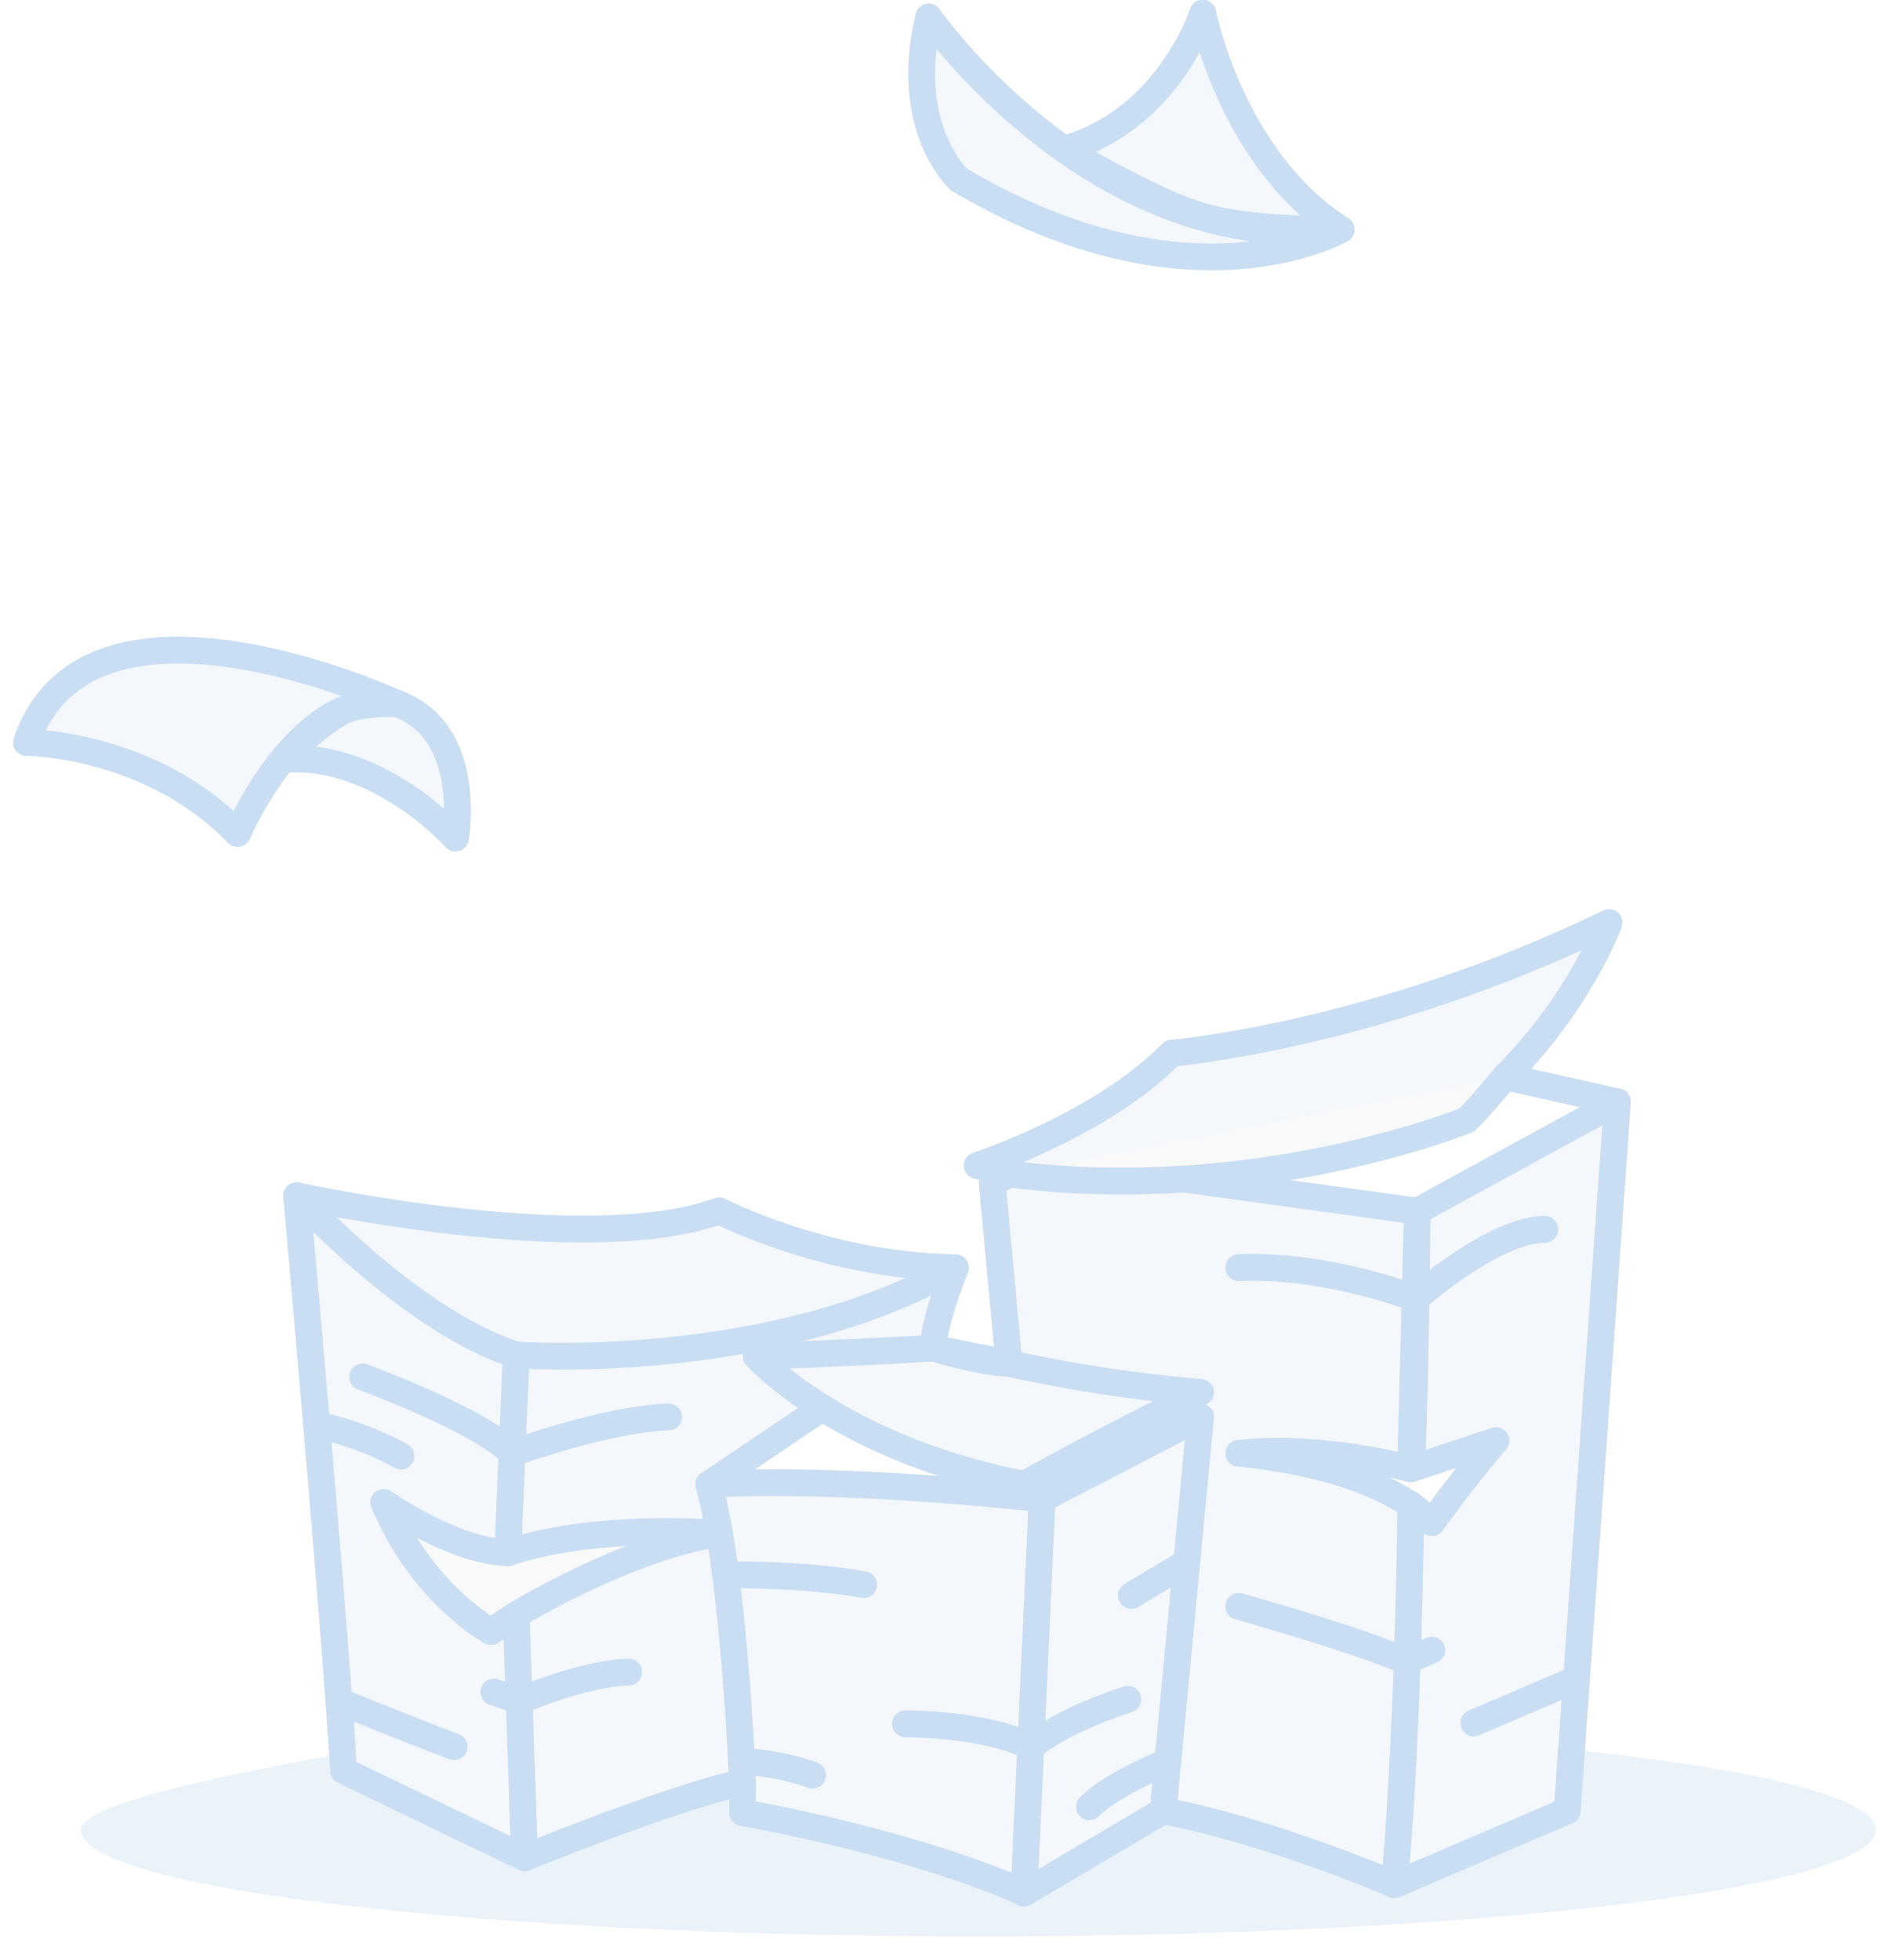
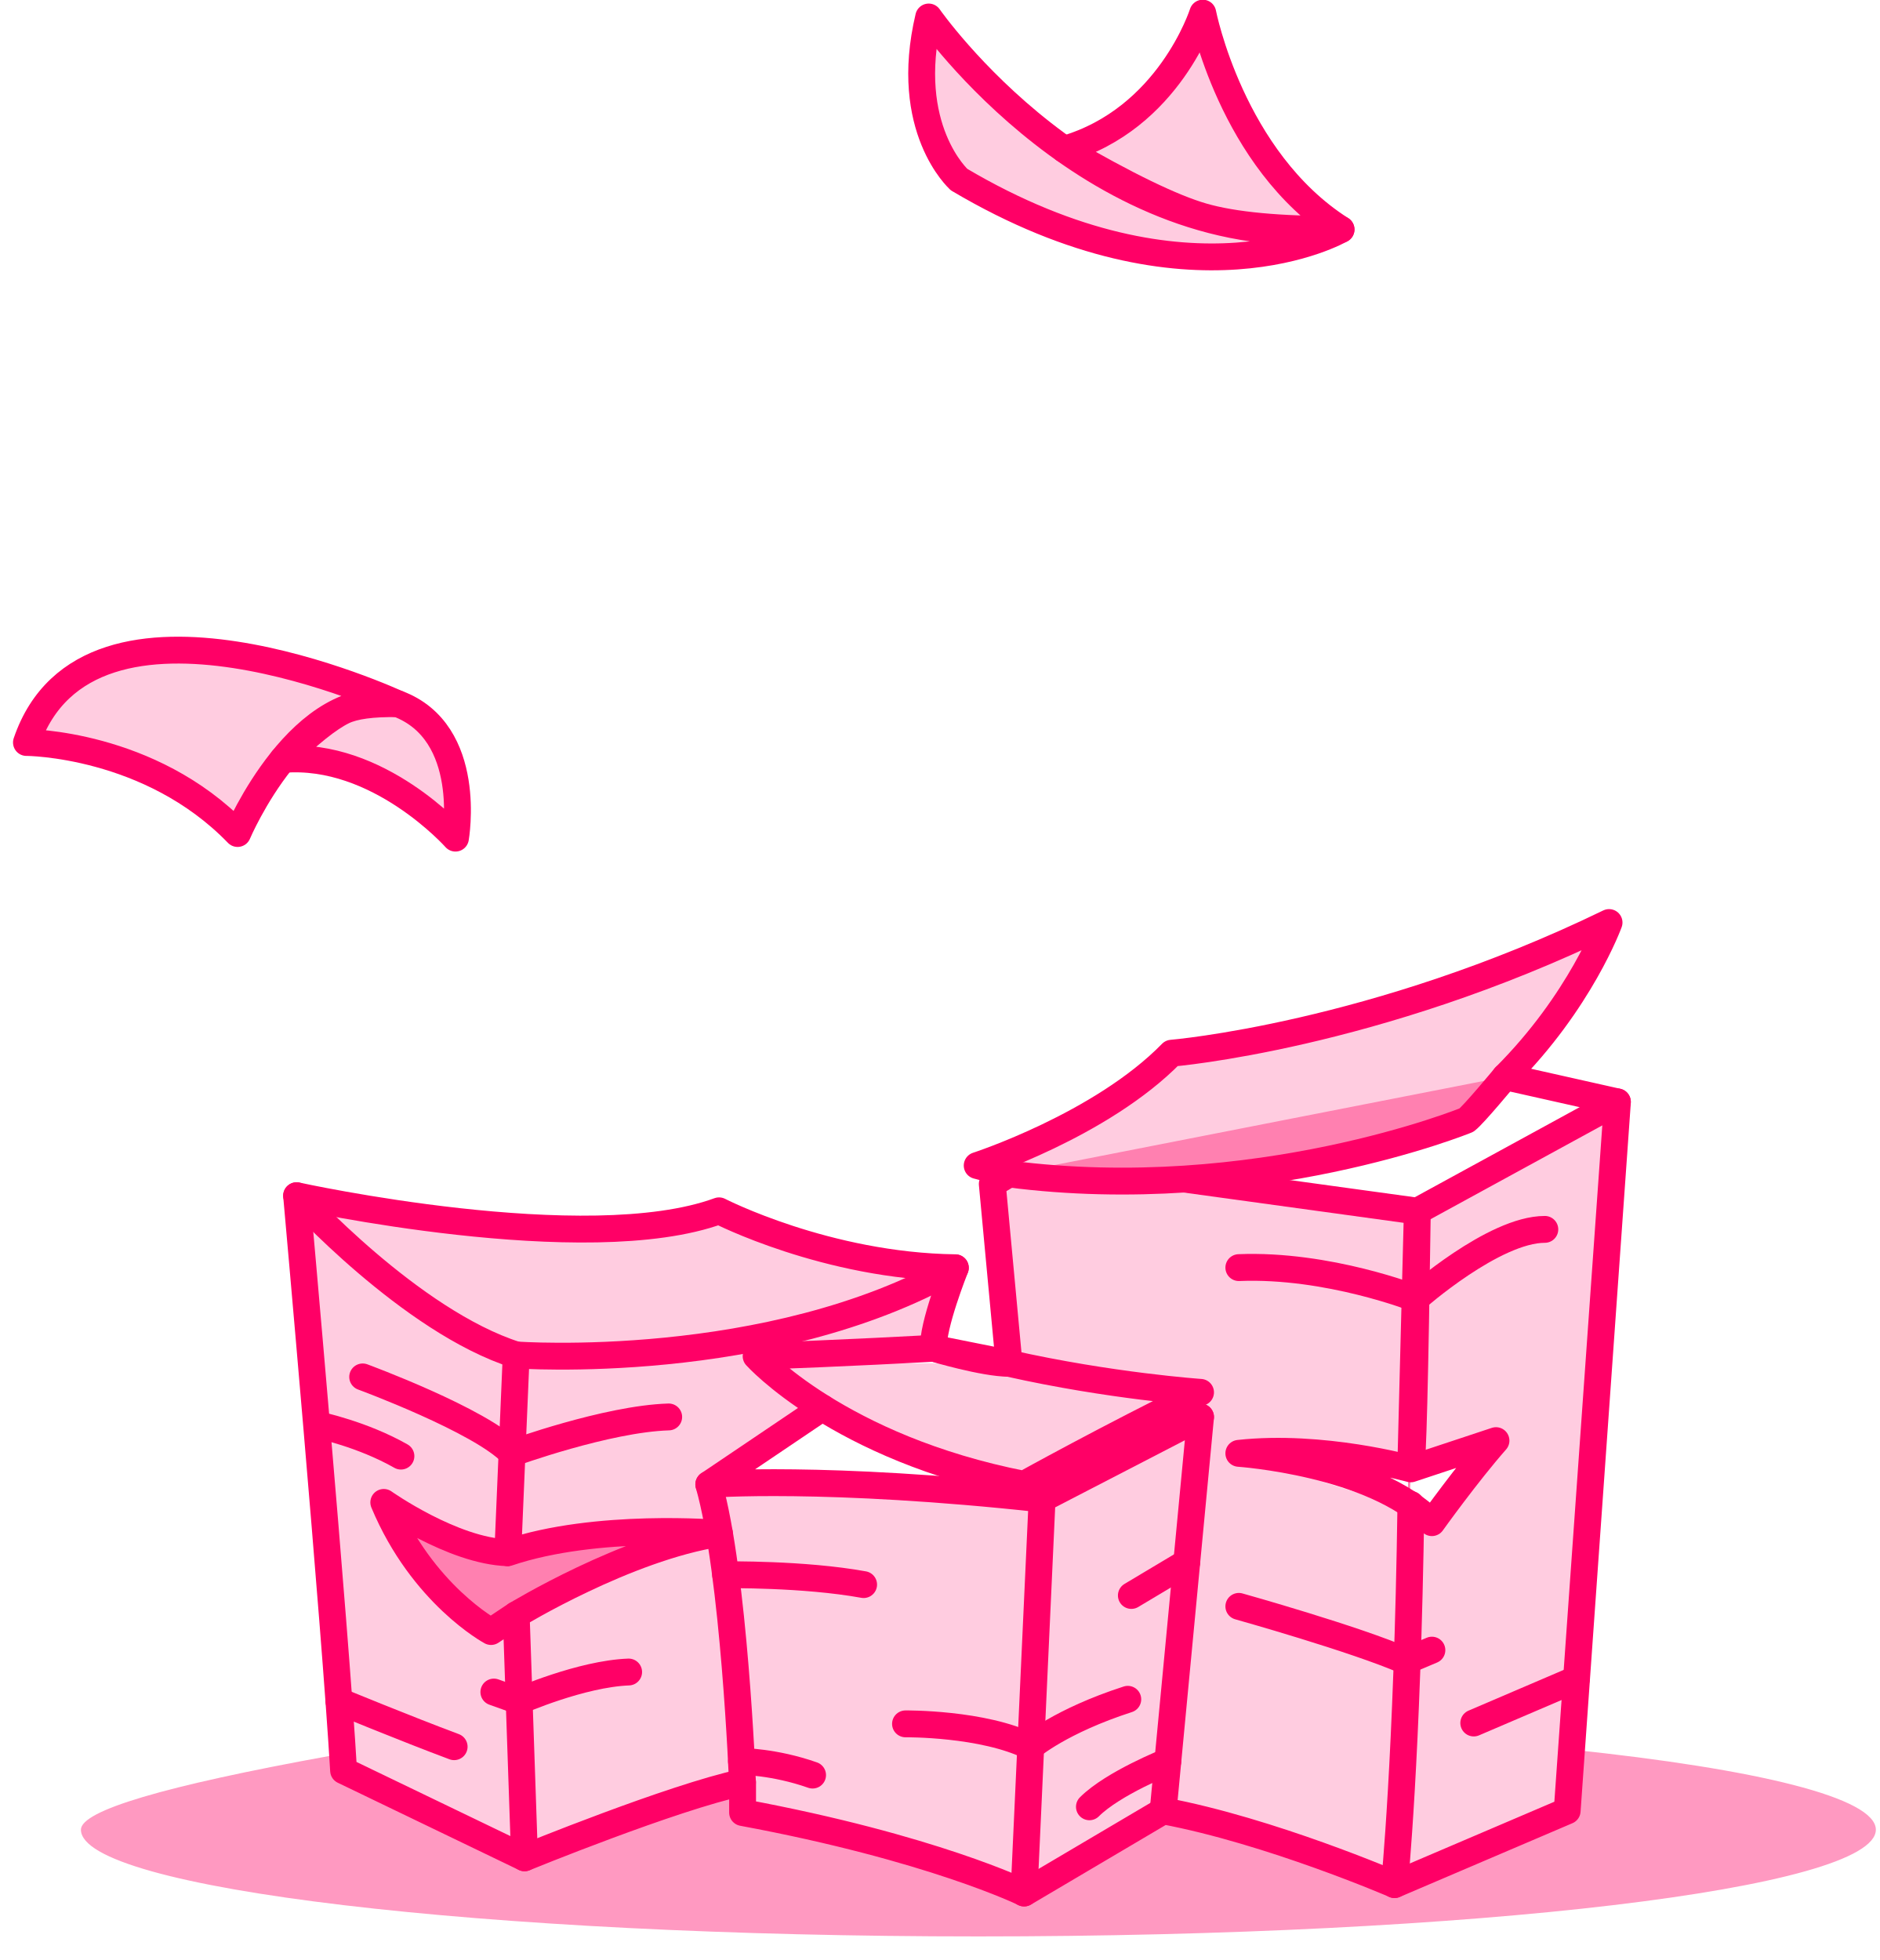
<svg xmlns="http://www.w3.org/2000/svg" width="70" height="73" version="1.1" viewBox="0 0 70 73">
  <g id="Page-1" fill="none" fill-rule="evenodd" stroke="none" stroke-width="1">
    <g id="paper-stack">
-       <path id="Path" fill="#CADEF3" fill-opacity=".2" stroke="#CADEF3" stroke-linecap="round" stroke-linejoin="round" d="M44.798,0.489 C44.798,0.489 43.551,4.431 39.636,5.56 C41.937,6.898 43.656,7.732 44.792,8.061 C45.948,8.396 47.667,8.557 49.949,8.546 C45.857,5.943 44.798,0.489 44.798,0.489 Z" />
-       <path id="Path" fill="#CADEF3" fill-opacity=".2" stroke="#CADEF3" stroke-linecap="round" stroke-linejoin="round" d="M35.719,6.686 C35.719,6.686 33.604,4.786 34.59,0.633 C34.59,0.633 40.807,9.566 49.947,8.547 C49.947,8.547 44.354,11.803 35.718,6.687 L35.719,6.686 Z" />
-       <path id="Path" fill="#CADEF3" fill-opacity=".2" stroke="#CADEF3" stroke-linecap="round" stroke-linejoin="round" d="M16.964,31.216 C16.964,31.216 17.659,27.277 14.813,26.21 C13.87,26.194 13.194,26.285 12.784,26.483 C12.242,26.746 11.491,27.346 10.532,28.285 C14.09,27.983 16.964,31.216 16.964,31.216 Z" />
-       <path id="Path" fill="#CADEF3" fill-opacity=".2" stroke="#CADEF3" stroke-linecap="round" stroke-linejoin="round" d="M0.985,27.653 C0.985,27.653 5.582,27.665 8.849,31.044 C8.849,31.044 11.221,25.447 14.813,26.212 C14.813,26.212 3.293,20.87 0.985,27.654 L0.985,27.653 Z" />
-       <path id="Path" fill="#CADEF3" fill-opacity=".4" d="M36.44,72.122 C17.979,72.122 3.014,70.343 3.014,68.147 C3.014,67.437 6.097,66.522 12.263,65.402 L12.888,66.207 C16.405,68.118 18.585,69.021 19.428,68.917 C22.671,68.516 25.175,67.332 27.398,66.487 C28.365,66.119 27.45,67.207 27.872,67.421 C28.948,67.968 30.4,68.731 32.51,68.731 C33.103,68.731 37.422,70.235 38.006,70.344 C39.997,70.717 41.357,67.849 43.279,67.695 C46.144,67.464 49.504,69.795 51.993,69.951 C52.951,70.011 55.018,69.168 58.194,67.421 C58.194,65.893 58.296,65.14 58.5,65.161 C65.469,65.889 69.867,66.957 69.867,68.147 C69.866,70.343 54.899,72.122 36.44,72.122 Z" />
-       <path id="Path" fill="#CADEF3" fill-opacity=".2" d="M19.537,69.194 L12.797,65.947 C12.484,60.577 11.047,44.533 11.047,44.533 C11.047,44.533 21.849,46.907 26.781,45.097 C26.781,45.097 30.778,47.155 35.583,47.217 C35.583,47.217 34.71,49.402 34.772,50.215 C34.772,50.215 28.172,50.663 28.616,50.776 C28.843,50.833 29.454,51.386 30.448,52.432 L27.09,55.196 L32.492,55.196 L38.692,55.568 L32.492,53.253 L29.081,50.776 C34.744,50.776 37.577,50.776 37.581,50.776 L36.958,44.098 L37.583,43.722 L36.396,43.41 C36.396,43.41 41.016,41.912 43.638,39.226 C43.638,39.226 51.193,38.603 59.93,34.36 C59.93,34.36 59.123,37.125 56.314,39.933 C55.509,40.861 54.911,41.448 54.521,41.694 C53.499,42.335 52.513,42.317 51.941,42.547 C49.626,43.478 47.612,43.428 47.381,43.722 C46.074,45.381 52.453,44.981 52.862,45.097 C53.154,45.179 55.614,43.827 60.242,41.04 L58.37,67.445 C55.518,69.02 53.681,69.811 52.862,69.819 C52.042,69.827 51.735,69.057 51.941,67.508 L52.352,62.995 L52.862,56.794 L53.209,56.552 L55.682,53.678 L52.352,54.491 L46.07,54.189 L52.352,56.157 C52.732,61.74 52.732,64.613 52.352,64.775 C52.069,64.896 51.932,66.701 51.941,70.191 C51.941,70.191 47.323,68.194 43.326,67.445 L38.147,70.504 C38.147,70.504 34.712,68.819 27.658,67.508 L27.658,66.384 C27.38,66.443 24.795,67.23 19.903,68.746 C19.729,63.753 19.465,60.897 19.111,60.178 C18.883,59.713 25.693,57.648 25.354,57.277 C24.394,56.226 19.537,57.743 19.111,57.743 C18.15,57.743 15.059,56.958 14.601,56.552 C14.309,56.293 14.936,57.892 16.795,59.579 C17.199,59.946 17.971,60.304 19.111,60.654 C19.395,66.347 19.537,69.194 19.537,69.194 Z" />
-       <path id="Path" stroke="#CADEF3" stroke-linecap="round" stroke-linejoin="round" d="M27.653,66.384 C25.031,66.946 19.537,69.194 19.537,69.194 L12.797,65.947 C12.484,60.577 11.047,44.533 11.047,44.533 C11.047,44.533 21.849,46.907 26.781,45.097 C26.781,45.097 30.778,47.155 35.583,47.217 C35.583,47.217 34.71,49.402 34.772,50.215 C34.772,50.215 36.645,50.776 37.581,50.776 L36.958,44.098 L37.583,43.722 L36.396,43.41 C36.396,43.41 41.016,41.912 43.638,39.226 C43.638,39.226 51.193,38.603 59.93,34.36 C59.93,34.36 58.869,37.294 56.059,40.101 L60.242,41.04 L58.37,67.445 L51.941,70.191 C51.941,70.191 47.323,68.194 43.326,67.445 L38.147,70.504 C38.147,70.504 34.712,68.819 27.658,67.508 L27.658,66.384 L27.653,66.384 Z" />
-       <path id="Path" stroke="#CADEF3" stroke-linecap="round" stroke-linejoin="round" d="M11.047,44.535 C11.047,44.535 15.293,49.216 19.226,50.465 C19.226,50.465 28.651,51.152 35.581,47.221" />
-       <path id="Path" fill="#F8F9F9" d="M19.536,69.194 L19.226,60.14 L18.289,60.766 C18.289,60.766 15.729,59.392 14.294,55.957 C14.294,55.957 16.855,57.77 18.913,57.831 L19.226,50.464" />
-       <path id="Path" stroke="#CADEF3" stroke-linecap="round" stroke-linejoin="round" d="M19.536,69.194 L19.226,60.14 L18.289,60.766 C18.289,60.766 15.729,59.392 14.294,55.957 C14.294,55.957 16.855,57.77 18.913,57.831 L19.226,50.464" />
-       <polyline id="Path" stroke="#CADEF3" stroke-linecap="round" stroke-linejoin="round" points="60.239 41.039 52.788 45.109 44.107 43.914" />
-       <path id="Path" fill="#F8F9F9" d="M51.937,70.192 C51.937,70.192 52.655,54.607 52.789,45.111" />
-       <path id="Path" stroke="#CADEF3" stroke-linecap="round" stroke-linejoin="round" d="M51.937,70.192 C51.937,70.192 52.416,65.53 52.55,56.033" />
-       <path id="Path-Copy" stroke="#CADEF3" stroke-linecap="round" stroke-linejoin="round" d="M52.545,54.612 C52.618,54.609 52.7,51.442 52.789,45.111 L52.545,54.612 Z" />
-       <path id="Path" stroke="#CADEF3" stroke-linecap="round" stroke-linejoin="round" d="M46.141,47.212 C49.466,47.077 52.727,48.365 52.727,48.365 C52.727,48.365 55.638,45.788 57.538,45.788" />
-       <path id="Path" fill="#F8F9F9" d="M58.713,62.537 L54.891,64.173" />
-       <path id="Path" stroke="#CADEF3" stroke-linecap="round" stroke-linejoin="round" d="M58.713,62.537 L54.891,64.173" />
-       <path id="Path" stroke="#CADEF3" stroke-linecap="round" stroke-linejoin="round" d="M46.141,59.829 C46.141,59.829 50.511,61.052 52.363,61.868 L53.332,61.459" />
-       <polyline id="Path" stroke="#CADEF3" stroke-linecap="round" stroke-linejoin="round" points="43.321 67.446 44.715 52.777 38.814 55.83 38.14 70.505" />
-       <path id="Path" stroke="#CADEF3" stroke-linecap="round" stroke-linejoin="round" d="M30.625,52.433 L26.399,55.285 C26.399,55.285 30.741,54.947 38.814,55.83" />
-       <path id="Path" fill="#F8F9F9" d="M44.715,52.776 L43.557,52.431" />
-       <path id="Path" stroke="#CADEF3" stroke-linecap="round" stroke-linejoin="round" d="M44.715,52.776 L43.557,52.431" />
-       <path id="Path" fill="#F8F9F9" d="M27.653,66.384 C27.653,66.384 27.348,58.609 26.399,55.285" />
-       <path id="Path" stroke="#CADEF3" stroke-linecap="round" stroke-linejoin="round" d="M27.653,66.384 C27.653,66.384 27.348,58.609 26.399,55.285" />
-       <path id="Path" fill="#F8F9F9" d="M19.226,60.142 C19.226,60.142 23.325,57.641 26.796,57.108 C26.796,57.108 22.215,56.714 18.913,57.832" />
-       <path id="Path" stroke="#CADEF3" stroke-linecap="round" stroke-linejoin="round" d="M19.226,60.142 C19.226,60.142 23.325,57.641 26.796,57.108 C26.796,57.108 22.215,56.714 18.913,57.832" />
-       <path id="Path" stroke="#CADEF3" stroke-linecap="round" stroke-linejoin="round" d="M13.508,51.283 C13.508,51.283 17.914,52.905 19.07,54.13 C19.07,54.13 22.6,52.844 24.906,52.774" />
-       <path id="Path" fill="#F8F9F9" d="M11.88,53.078 C11.88,53.078 13.508,53.42 14.933,54.233" />
-       <path id="Path" stroke="#CADEF3" stroke-linecap="round" stroke-linejoin="round" d="M11.88,53.078 C11.88,53.078 13.508,53.42 14.933,54.233" />
-       <path id="Path" stroke="#CADEF3" stroke-linecap="round" stroke-linejoin="round" d="M18.394,63.02 L19.336,63.356 C19.336,63.356 21.65,62.341 23.414,62.274" />
-       <path id="Path" fill="#F8F9F9" d="M12.621,63.355 C12.621,63.355 15.098,64.377 16.915,65.056" />
-       <path id="Path" stroke="#CADEF3" stroke-linecap="round" stroke-linejoin="round" d="M12.621,63.355 C12.621,63.355 15.098,64.377 16.915,65.056" />
-       <path id="Path" fill="#F8F9F9" d="M27.026,58.653 C27.026,58.653 29.927,58.611 32.166,59.018" />
-       <path id="Path" stroke="#CADEF3" stroke-linecap="round" stroke-linejoin="round" d="M27.026,58.653 C27.026,58.653 29.927,58.611 32.166,59.018" />
-       <path id="Path" stroke="#CADEF3" stroke-linecap="round" stroke-linejoin="round" d="M33.726,64.205 C33.726,64.205 36.611,64.174 38.39,65.056 C38.39,65.056 39.494,64.102 42.005,63.29" />
-       <path id="Path" fill="#F8F9F9" d="M44.201,58.191 C44.201,58.191 43.156,58.814 42.138,59.423" />
-       <path id="Path" stroke="#CADEF3" stroke-linecap="round" stroke-linejoin="round" d="M44.201,58.191 C44.201,58.191 43.156,58.814 42.138,59.423" />
-       <path id="Path" fill="#F8F9F9" d="M43.496,65.605 C43.496,65.605 41.459,66.413 40.576,67.294" />
-       <path id="Path" stroke="#CADEF3" stroke-linecap="round" stroke-linejoin="round" d="M43.496,65.605 C43.496,65.605 41.459,66.413 40.576,67.294" />
-       <path id="Path" fill="#F8F9F9" d="M27.617,65.605 C27.617,65.605 28.841,65.611 30.265,66.113" />
-       <path id="Path" stroke="#CADEF3" stroke-linecap="round" stroke-linejoin="round" d="M27.617,65.605 C27.617,65.605 28.841,65.611 30.265,66.113" />
-       <path id="Path" stroke="#CADEF3" stroke-linecap="round" stroke-linejoin="round" d="M46.141,54.13 C46.141,54.13 51.161,54.472 53.332,56.711 C53.332,56.711 54.641,54.88 55.719,53.656 L52.544,54.708 C52.544,54.708 49.261,53.788 46.141,54.129 L46.141,54.13 Z" />
-       <path id="Path" stroke="#CADEF3" stroke-linecap="round" stroke-linejoin="round" d="M34.769,50.216 C34.769,50.216 31.215,50.418 28.162,50.511 C28.162,50.511 31.225,53.93 38.138,55.285 C38.138,55.285 41.325,53.517 44.715,51.858 C44.715,51.858 41.363,51.628 37.578,50.777 L34.769,50.216 Z" />
-       <path id="Path" fill="#F8F9F9" d="M56.056,40.104 C56.056,40.104 54.891,41.515 54.619,41.719 C54.619,41.719 46.791,44.915 37.578,43.724" />
-       <path id="Path" stroke="#CADEF3" stroke-linecap="round" stroke-linejoin="round" d="M56.056,40.104 C56.056,40.104 54.891,41.515 54.619,41.719 C54.619,41.719 46.791,44.915 37.578,43.724" />
+       <path id="Path" fill="#FF0066" fill-opacity=".2" stroke="#FF0066" stroke-linecap="round" stroke-linejoin="round" d="M44.798,0.489 C44.798,0.489 43.551,4.431 39.636,5.56 C41.937,6.898 43.656,7.732 44.792,8.061 C45.948,8.396 47.667,8.557 49.949,8.546 C45.857,5.943 44.798,0.489 44.798,0.489 Z" />
+       <path id="Path" fill="#FF0066" fill-opacity=".2" stroke="#FF0066" stroke-linecap="round" stroke-linejoin="round" d="M35.719,6.686 C35.719,6.686 33.604,4.786 34.59,0.633 C34.59,0.633 40.807,9.566 49.947,8.547 C49.947,8.547 44.354,11.803 35.718,6.687 L35.719,6.686 Z" />
+       <path id="Path" fill="#FF0066" fill-opacity=".2" stroke="#FF0066" stroke-linecap="round" stroke-linejoin="round" d="M16.964,31.216 C16.964,31.216 17.659,27.277 14.813,26.21 C13.87,26.194 13.194,26.285 12.784,26.483 C12.242,26.746 11.491,27.346 10.532,28.285 C14.09,27.983 16.964,31.216 16.964,31.216 Z" />
+       <path id="Path" fill="#FF0066" fill-opacity=".2" stroke="#FF0066" stroke-linecap="round" stroke-linejoin="round" d="M0.985,27.653 C0.985,27.653 5.582,27.665 8.849,31.044 C8.849,31.044 11.221,25.447 14.813,26.212 C14.813,26.212 3.293,20.87 0.985,27.654 L0.985,27.653 Z" />
+       <path id="Path" fill="#FF0066" fill-opacity=".4" d="M36.44,72.122 C17.979,72.122 3.014,70.343 3.014,68.147 C3.014,67.437 6.097,66.522 12.263,65.402 L12.888,66.207 C16.405,68.118 18.585,69.021 19.428,68.917 C22.671,68.516 25.175,67.332 27.398,66.487 C28.365,66.119 27.45,67.207 27.872,67.421 C28.948,67.968 30.4,68.731 32.51,68.731 C33.103,68.731 37.422,70.235 38.006,70.344 C39.997,70.717 41.357,67.849 43.279,67.695 C46.144,67.464 49.504,69.795 51.993,69.951 C52.951,70.011 55.018,69.168 58.194,67.421 C58.194,65.893 58.296,65.14 58.5,65.161 C65.469,65.889 69.867,66.957 69.867,68.147 C69.866,70.343 54.899,72.122 36.44,72.122 Z" />
+       <path id="Path" fill="#FF0066" fill-opacity=".2" d="M19.537,69.194 L12.797,65.947 C12.484,60.577 11.047,44.533 11.047,44.533 C11.047,44.533 21.849,46.907 26.781,45.097 C26.781,45.097 30.778,47.155 35.583,47.217 C35.583,47.217 34.71,49.402 34.772,50.215 C34.772,50.215 28.172,50.663 28.616,50.776 C28.843,50.833 29.454,51.386 30.448,52.432 L27.09,55.196 L32.492,55.196 L38.692,55.568 L32.492,53.253 L29.081,50.776 C34.744,50.776 37.577,50.776 37.581,50.776 L36.958,44.098 L37.583,43.722 L36.396,43.41 C36.396,43.41 41.016,41.912 43.638,39.226 C43.638,39.226 51.193,38.603 59.93,34.36 C59.93,34.36 59.123,37.125 56.314,39.933 C55.509,40.861 54.911,41.448 54.521,41.694 C53.499,42.335 52.513,42.317 51.941,42.547 C49.626,43.478 47.612,43.428 47.381,43.722 C46.074,45.381 52.453,44.981 52.862,45.097 C53.154,45.179 55.614,43.827 60.242,41.04 L58.37,67.445 C55.518,69.02 53.681,69.811 52.862,69.819 C52.042,69.827 51.735,69.057 51.941,67.508 L52.352,62.995 L52.862,56.794 L53.209,56.552 L55.682,53.678 L52.352,54.491 L46.07,54.189 L52.352,56.157 C52.732,61.74 52.732,64.613 52.352,64.775 C52.069,64.896 51.932,66.701 51.941,70.191 C51.941,70.191 47.323,68.194 43.326,67.445 L38.147,70.504 C38.147,70.504 34.712,68.819 27.658,67.508 L27.658,66.384 C27.38,66.443 24.795,67.23 19.903,68.746 C19.729,63.753 19.465,60.897 19.111,60.178 C18.883,59.713 25.693,57.648 25.354,57.277 C24.394,56.226 19.537,57.743 19.111,57.743 C18.15,57.743 15.059,56.958 14.601,56.552 C14.309,56.293 14.936,57.892 16.795,59.579 C17.199,59.946 17.971,60.304 19.111,60.654 C19.395,66.347 19.537,69.194 19.537,69.194 Z" />
+       <path id="Path" stroke="#FF0066" stroke-linecap="round" stroke-linejoin="round" d="M27.653,66.384 C25.031,66.946 19.537,69.194 19.537,69.194 L12.797,65.947 C12.484,60.577 11.047,44.533 11.047,44.533 C11.047,44.533 21.849,46.907 26.781,45.097 C26.781,45.097 30.778,47.155 35.583,47.217 C35.583,47.217 34.71,49.402 34.772,50.215 C34.772,50.215 36.645,50.776 37.581,50.776 L36.958,44.098 L37.583,43.722 L36.396,43.41 C36.396,43.41 41.016,41.912 43.638,39.226 C43.638,39.226 51.193,38.603 59.93,34.36 C59.93,34.36 58.869,37.294 56.059,40.101 L60.242,41.04 L58.37,67.445 L51.941,70.191 C51.941,70.191 47.323,68.194 43.326,67.445 L38.147,70.504 C38.147,70.504 34.712,68.819 27.658,67.508 L27.658,66.384 L27.653,66.384 Z" />
+       <path id="Path" stroke="#FF0066" stroke-linecap="round" stroke-linejoin="round" d="M11.047,44.535 C11.047,44.535 15.293,49.216 19.226,50.465 C19.226,50.465 28.651,51.152 35.581,47.221" />
+       <path id="Path" fill="#ff80b0" d="M19.536,69.194 L19.226,60.14 L18.289,60.766 C18.289,60.766 15.729,59.392 14.294,55.957 C14.294,55.957 16.855,57.77 18.913,57.831 L19.226,50.464" />
+       <path id="Path" stroke="#FF0066" stroke-linecap="round" stroke-linejoin="round" d="M19.536,69.194 L19.226,60.14 L18.289,60.766 C18.289,60.766 15.729,59.392 14.294,55.957 C14.294,55.957 16.855,57.77 18.913,57.831 L19.226,50.464" />
+       <polyline id="Path" stroke="#FF0066" stroke-linecap="round" stroke-linejoin="round" points="60.239 41.039 52.788 45.109 44.107 43.914" />
+       <path id="Path" fill="#ff80b0" d="M51.937,70.192 C51.937,70.192 52.655,54.607 52.789,45.111" />
+       <path id="Path" stroke="#FF0066" stroke-linecap="round" stroke-linejoin="round" d="M51.937,70.192 C51.937,70.192 52.416,65.53 52.55,56.033" />
+       <path id="Path-Copy" stroke="#FF0066" stroke-linecap="round" stroke-linejoin="round" d="M52.545,54.612 C52.618,54.609 52.7,51.442 52.789,45.111 L52.545,54.612 Z" />
+       <path id="Path" stroke="#FF0066" stroke-linecap="round" stroke-linejoin="round" d="M46.141,47.212 C49.466,47.077 52.727,48.365 52.727,48.365 C52.727,48.365 55.638,45.788 57.538,45.788" />
+       <path id="Path" fill="#ff80b0" d="M58.713,62.537 L54.891,64.173" />
+       <path id="Path" stroke="#FF0066" stroke-linecap="round" stroke-linejoin="round" d="M58.713,62.537 L54.891,64.173" />
+       <path id="Path" stroke="#FF0066" stroke-linecap="round" stroke-linejoin="round" d="M46.141,59.829 C46.141,59.829 50.511,61.052 52.363,61.868 L53.332,61.459" />
+       <polyline id="Path" stroke="#FF0066" stroke-linecap="round" stroke-linejoin="round" points="43.321 67.446 44.715 52.777 38.814 55.83 38.14 70.505" />
+       <path id="Path" stroke="#FF0066" stroke-linecap="round" stroke-linejoin="round" d="M30.625,52.433 L26.399,55.285 C26.399,55.285 30.741,54.947 38.814,55.83" />
+       <path id="Path" fill="#ff80b0" d="M44.715,52.776 L43.557,52.431" />
+       <path id="Path" stroke="#FF0066" stroke-linecap="round" stroke-linejoin="round" d="M44.715,52.776 L43.557,52.431" />
+       <path id="Path" fill="#ff80b0" d="M27.653,66.384 C27.653,66.384 27.348,58.609 26.399,55.285" />
+       <path id="Path" stroke="#FF0066" stroke-linecap="round" stroke-linejoin="round" d="M27.653,66.384 C27.653,66.384 27.348,58.609 26.399,55.285" />
+       <path id="Path" fill="#ff80b0" d="M19.226,60.142 C19.226,60.142 23.325,57.641 26.796,57.108 C26.796,57.108 22.215,56.714 18.913,57.832" />
+       <path id="Path" stroke="#FF0066" stroke-linecap="round" stroke-linejoin="round" d="M19.226,60.142 C19.226,60.142 23.325,57.641 26.796,57.108 C26.796,57.108 22.215,56.714 18.913,57.832" />
+       <path id="Path" stroke="#FF0066" stroke-linecap="round" stroke-linejoin="round" d="M13.508,51.283 C13.508,51.283 17.914,52.905 19.07,54.13 C19.07,54.13 22.6,52.844 24.906,52.774" />
+       <path id="Path" fill="#ff80b0" d="M11.88,53.078 C11.88,53.078 13.508,53.42 14.933,54.233" />
+       <path id="Path" stroke="#FF0066" stroke-linecap="round" stroke-linejoin="round" d="M11.88,53.078 C11.88,53.078 13.508,53.42 14.933,54.233" />
+       <path id="Path" stroke="#FF0066" stroke-linecap="round" stroke-linejoin="round" d="M18.394,63.02 L19.336,63.356 C19.336,63.356 21.65,62.341 23.414,62.274" />
+       <path id="Path" fill="#ff80b0" d="M12.621,63.355 C12.621,63.355 15.098,64.377 16.915,65.056" />
+       <path id="Path" stroke="#FF0066" stroke-linecap="round" stroke-linejoin="round" d="M12.621,63.355 C12.621,63.355 15.098,64.377 16.915,65.056" />
+       <path id="Path" fill="#ff80b0" d="M27.026,58.653 C27.026,58.653 29.927,58.611 32.166,59.018" />
+       <path id="Path" stroke="#FF0066" stroke-linecap="round" stroke-linejoin="round" d="M27.026,58.653 C27.026,58.653 29.927,58.611 32.166,59.018" />
+       <path id="Path" stroke="#FF0066" stroke-linecap="round" stroke-linejoin="round" d="M33.726,64.205 C33.726,64.205 36.611,64.174 38.39,65.056 C38.39,65.056 39.494,64.102 42.005,63.29" />
+       <path id="Path" fill="#ff80b0" d="M44.201,58.191 C44.201,58.191 43.156,58.814 42.138,59.423" />
+       <path id="Path" stroke="#FF0066" stroke-linecap="round" stroke-linejoin="round" d="M44.201,58.191 C44.201,58.191 43.156,58.814 42.138,59.423" />
+       <path id="Path" fill="#ff80b0" d="M43.496,65.605 C43.496,65.605 41.459,66.413 40.576,67.294" />
+       <path id="Path" stroke="#FF0066" stroke-linecap="round" stroke-linejoin="round" d="M43.496,65.605 C43.496,65.605 41.459,66.413 40.576,67.294" />
+       <path id="Path" fill="#ff80b0" d="M27.617,65.605 C27.617,65.605 28.841,65.611 30.265,66.113" />
+       <path id="Path" stroke="#FF0066" stroke-linecap="round" stroke-linejoin="round" d="M27.617,65.605 C27.617,65.605 28.841,65.611 30.265,66.113" />
+       <path id="Path" stroke="#FF0066" stroke-linecap="round" stroke-linejoin="round" d="M46.141,54.13 C46.141,54.13 51.161,54.472 53.332,56.711 C53.332,56.711 54.641,54.88 55.719,53.656 L52.544,54.708 C52.544,54.708 49.261,53.788 46.141,54.129 L46.141,54.13 Z" />
+       <path id="Path" stroke="#FF0066" stroke-linecap="round" stroke-linejoin="round" d="M34.769,50.216 C34.769,50.216 31.215,50.418 28.162,50.511 C28.162,50.511 31.225,53.93 38.138,55.285 C38.138,55.285 41.325,53.517 44.715,51.858 C44.715,51.858 41.363,51.628 37.578,50.777 L34.769,50.216 Z" />
+       <path id="Path" fill="#ff80b0" d="M56.056,40.104 C56.056,40.104 54.891,41.515 54.619,41.719 C54.619,41.719 46.791,44.915 37.578,43.724" />
+       <path id="Path" stroke="#FF0066" stroke-linecap="round" stroke-linejoin="round" d="M56.056,40.104 C56.056,40.104 54.891,41.515 54.619,41.719 C54.619,41.719 46.791,44.915 37.578,43.724" />
    </g>
  </g>
</svg>
